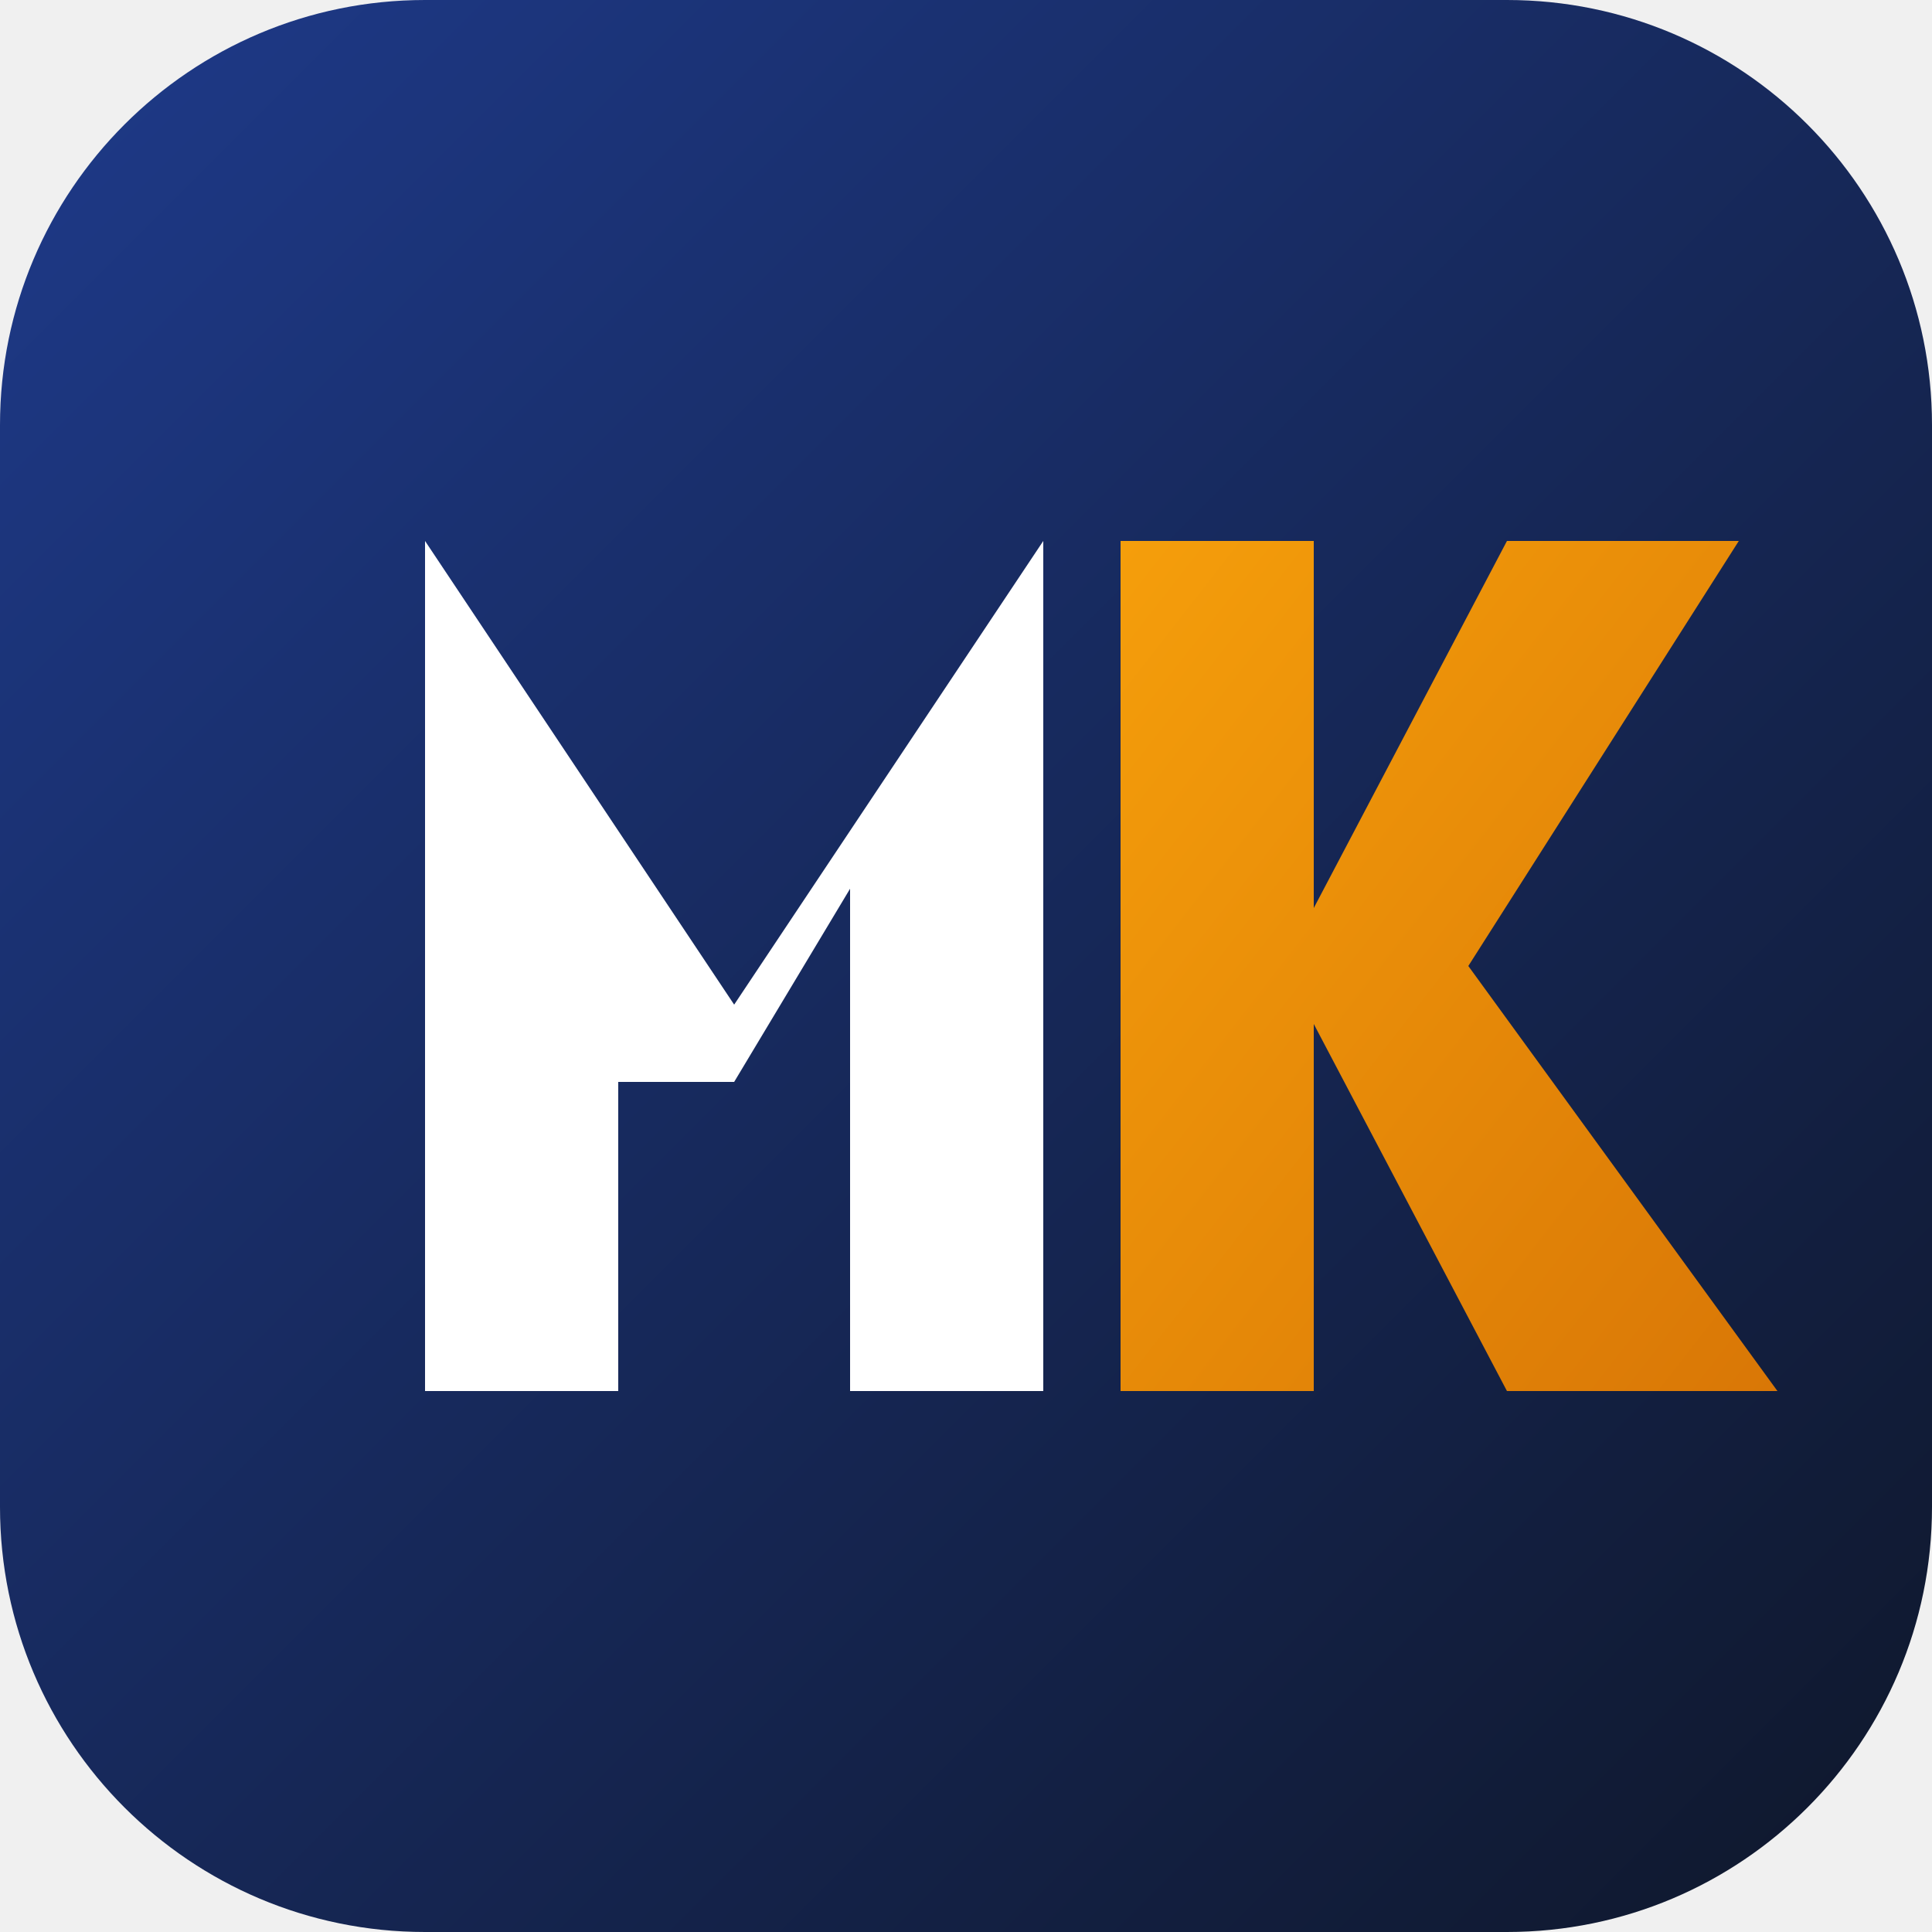
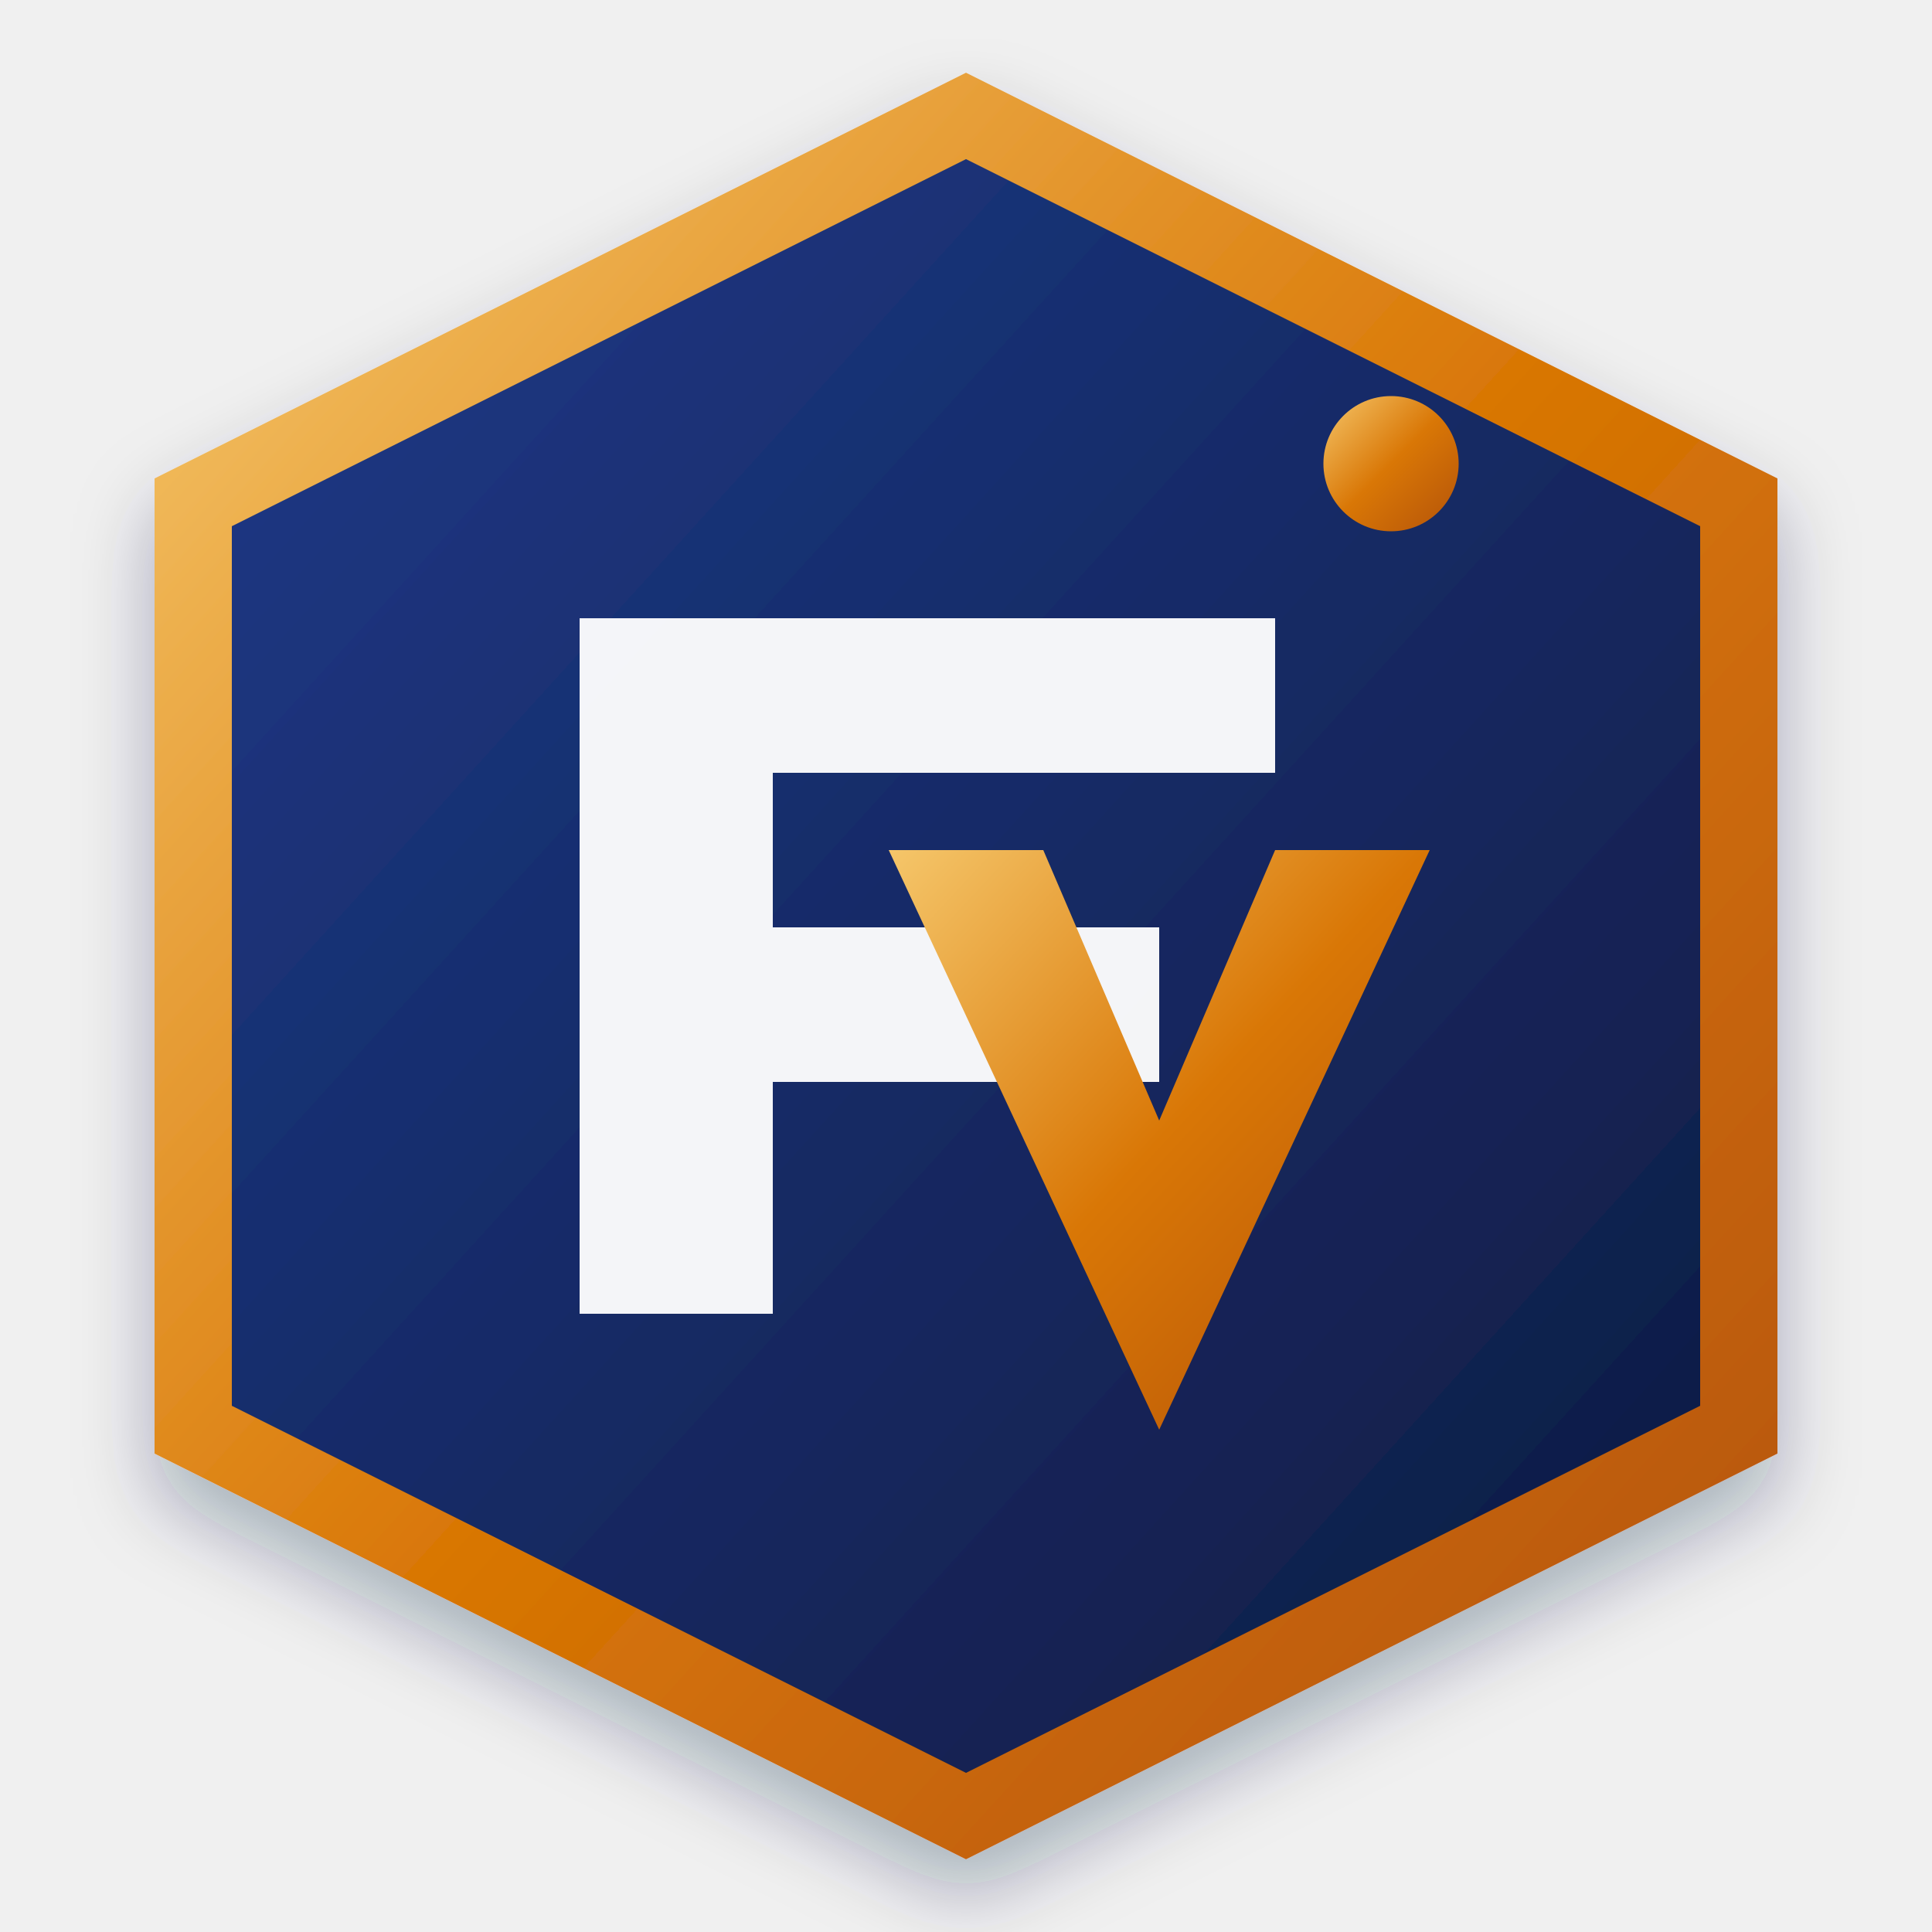
<svg xmlns="http://www.w3.org/2000/svg" viewBox="0 0 100 100" fill="none">
  <defs>
-     <linearGradient id="favGold" x1="0%" y1="0%" x2="100%" y2="100%">
-       <stop offset="0%" stop-color="#f59e0b" />
-       <stop offset="100%" stop-color="#d97706" />
+     <linearGradient id="evGold" x1="0%" y1="0%" x2="100%" y2="100%">
+       <stop offset="0%" stop-color="#F5C66A" />
+       <stop offset="50%" stop-color="#D97706" />
+       <stop offset="100%" stop-color="#B45309" />
    </linearGradient>
-     <linearGradient id="favBlue" x1="0%" y1="0%" x2="100%" y2="100%">
-       <stop offset="0%" stop-color="#1e3a8a" />
-       <stop offset="100%" stop-color="#0f172a" />
+     <linearGradient id="evBlue" x1="0%" y1="0%" x2="100%" y2="100%">
+       <stop offset="0%" stop-color="#1E3A8A" />
+       <stop offset="100%" stop-color="#0E1A3F" />
    </linearGradient>
+     <filter id="subtleGlow" x="-10%" y="-10%" width="120%" height="120%">
+       <feDropShadow dx="0" dy="2" stdDeviation="2" flood-color="#0E1A3F" flood-opacity="0.3" />
+     </filter>
  </defs>
-   <rect width="100" height="100" rx="22" fill="url(#favBlue)" />
-   <path d="M 22 72 L 22 28 L 38 52 L 54 28 L 54 72 L 44 72 L 44 46 L 38 56 L 32 56 L 32 72 Z" fill="#ffffff" />
-   <path d="M 58 28 L 68 28 L 68 47 L 78 28 L 90 28 L 76 50 L 92 72 L 78 72 L 68 53 L 68 72 L 58 72 Z" fill="url(#favGold)" />
+   <polygon points="50,6 90,26 90,74 50,94 10,74 10,26" fill="url(#evBlue)" stroke="url(#evGold)" stroke-width="4" filter="url(#subtleGlow)" />
+   <path d="M 30 32 L 66 32 L 66 40 L 40 40 L 40 48 L 60 48 L 60 56 L 40 56 L 40 68 L 30 68 Z" fill="#ffffff" opacity="0.95" />
+   <path d="M 46 44 L 60 74 L 74 44 L 66 44 L 60 58 L 54 44 Z" fill="url(#evGold)" />
+   <circle cx="72" cy="24" r="3.5" fill="url(#evGold)" />
</svg>
